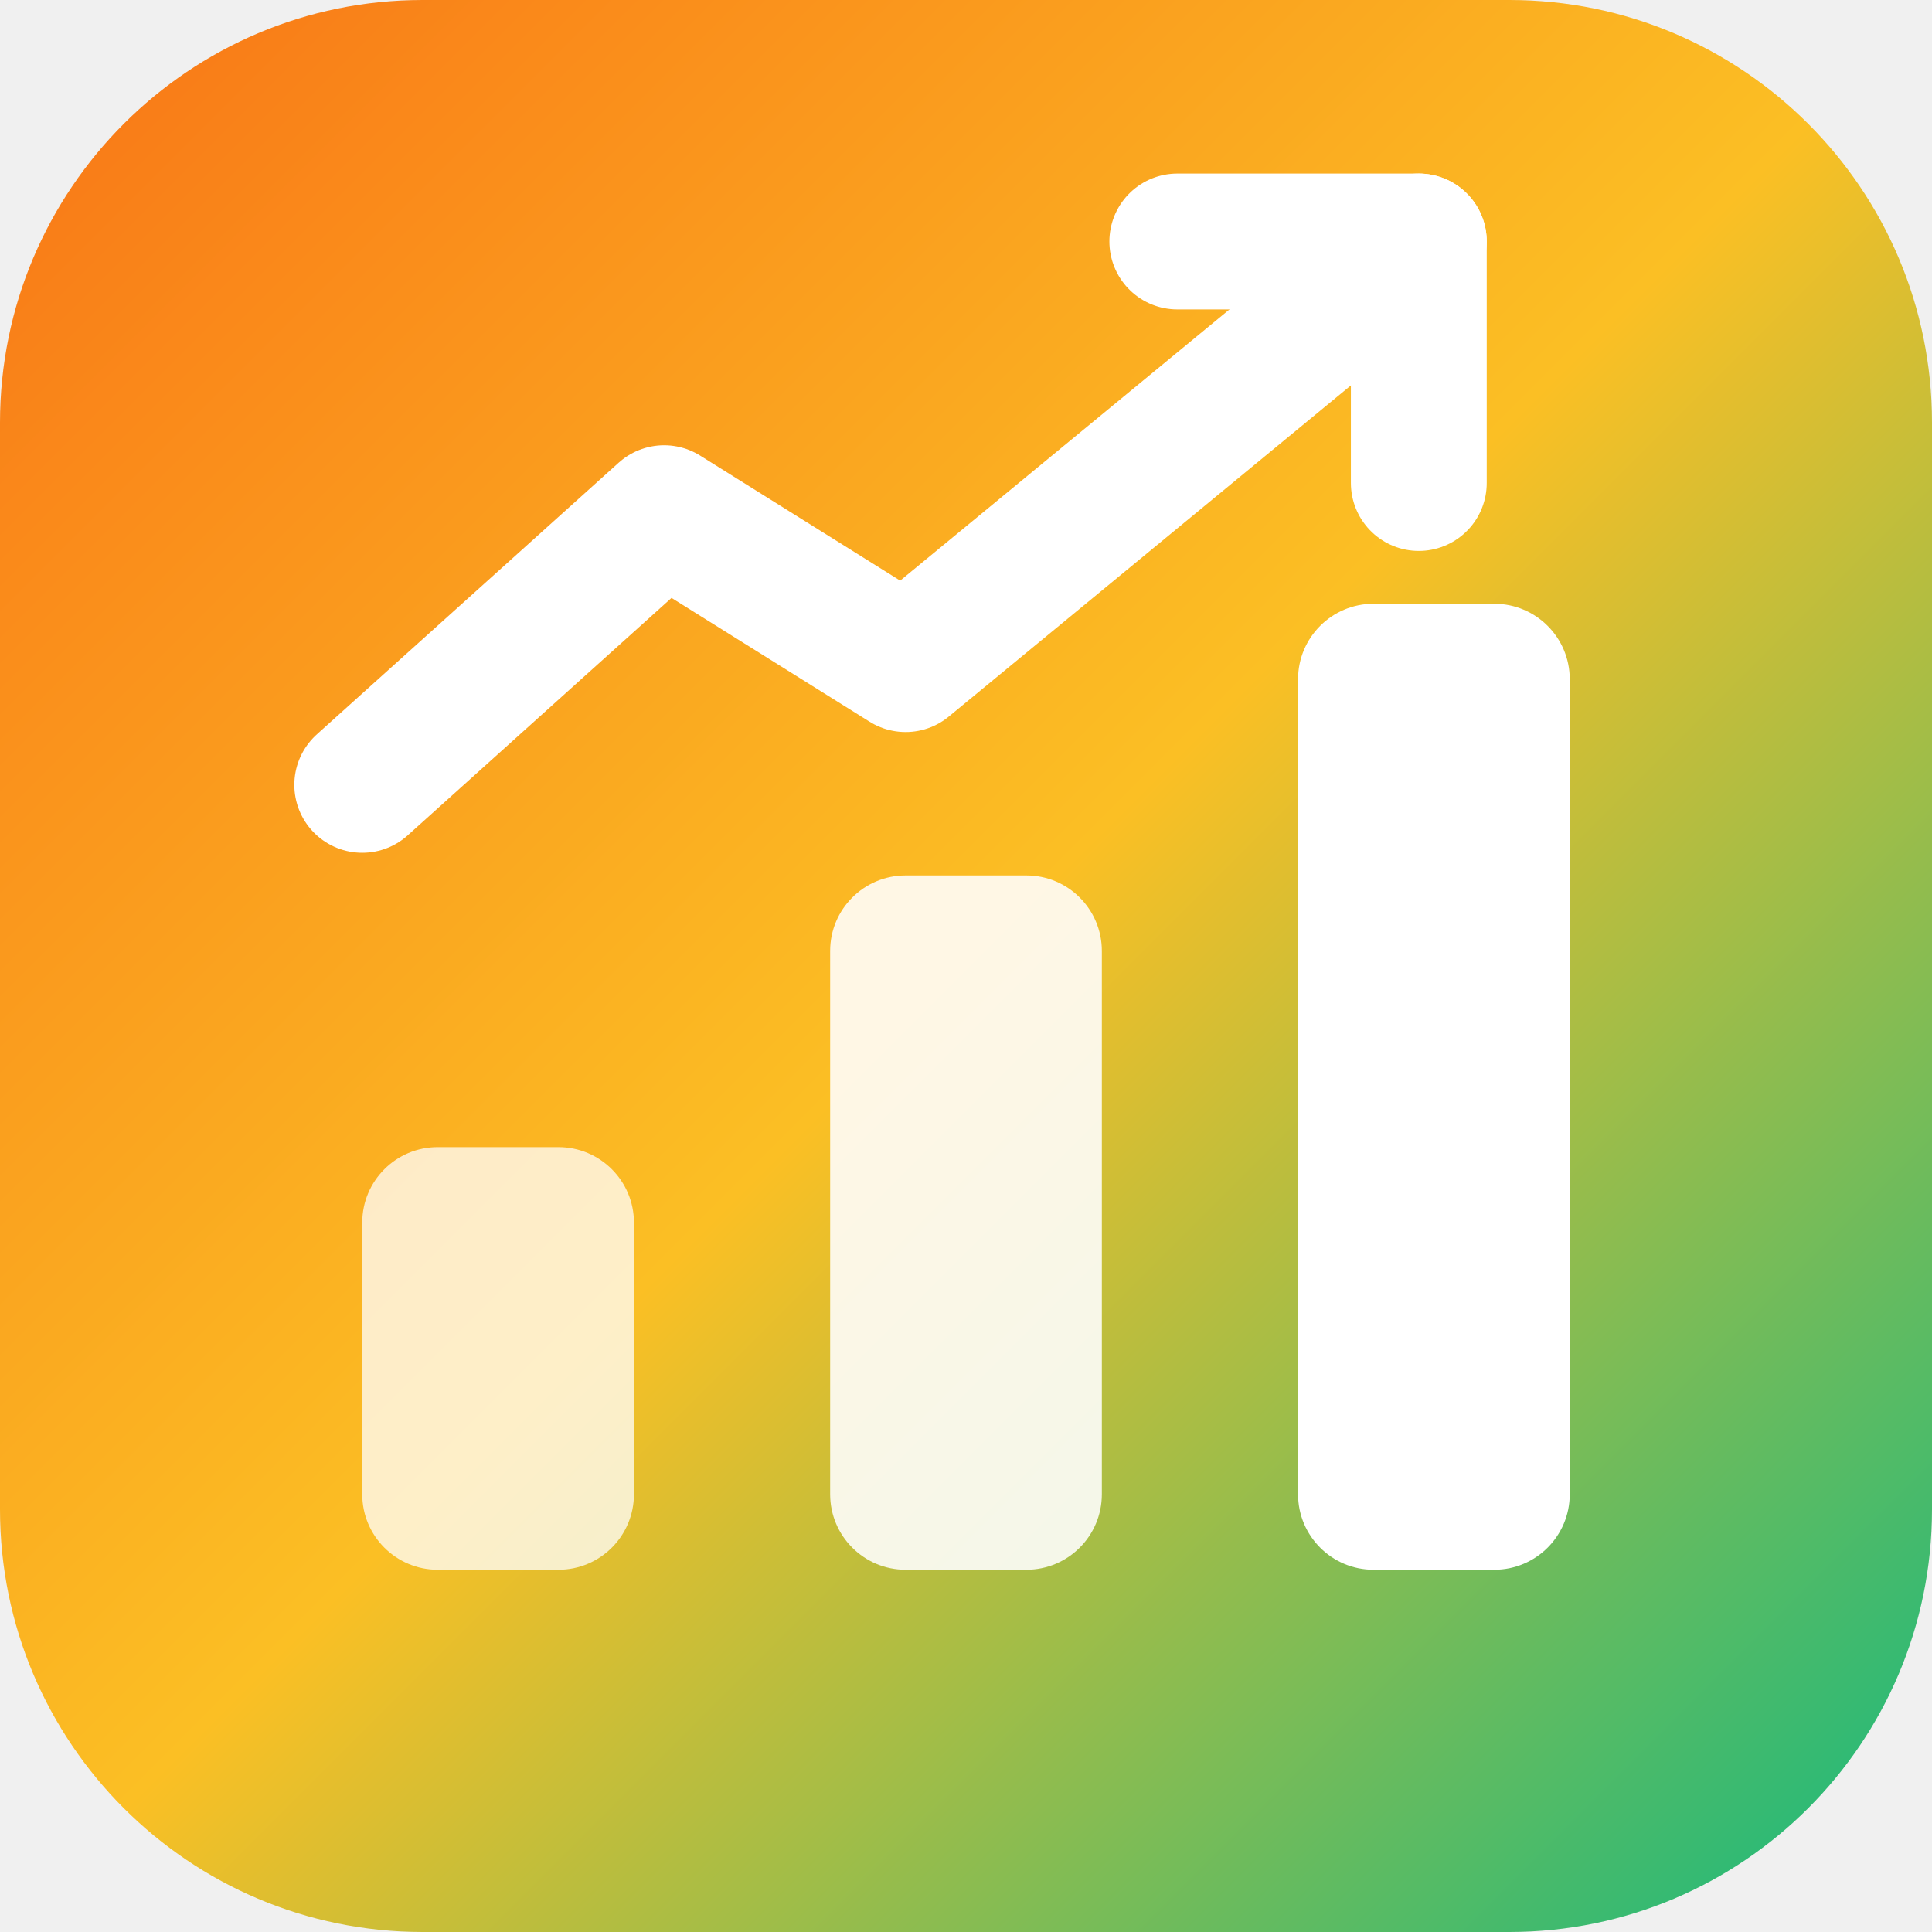
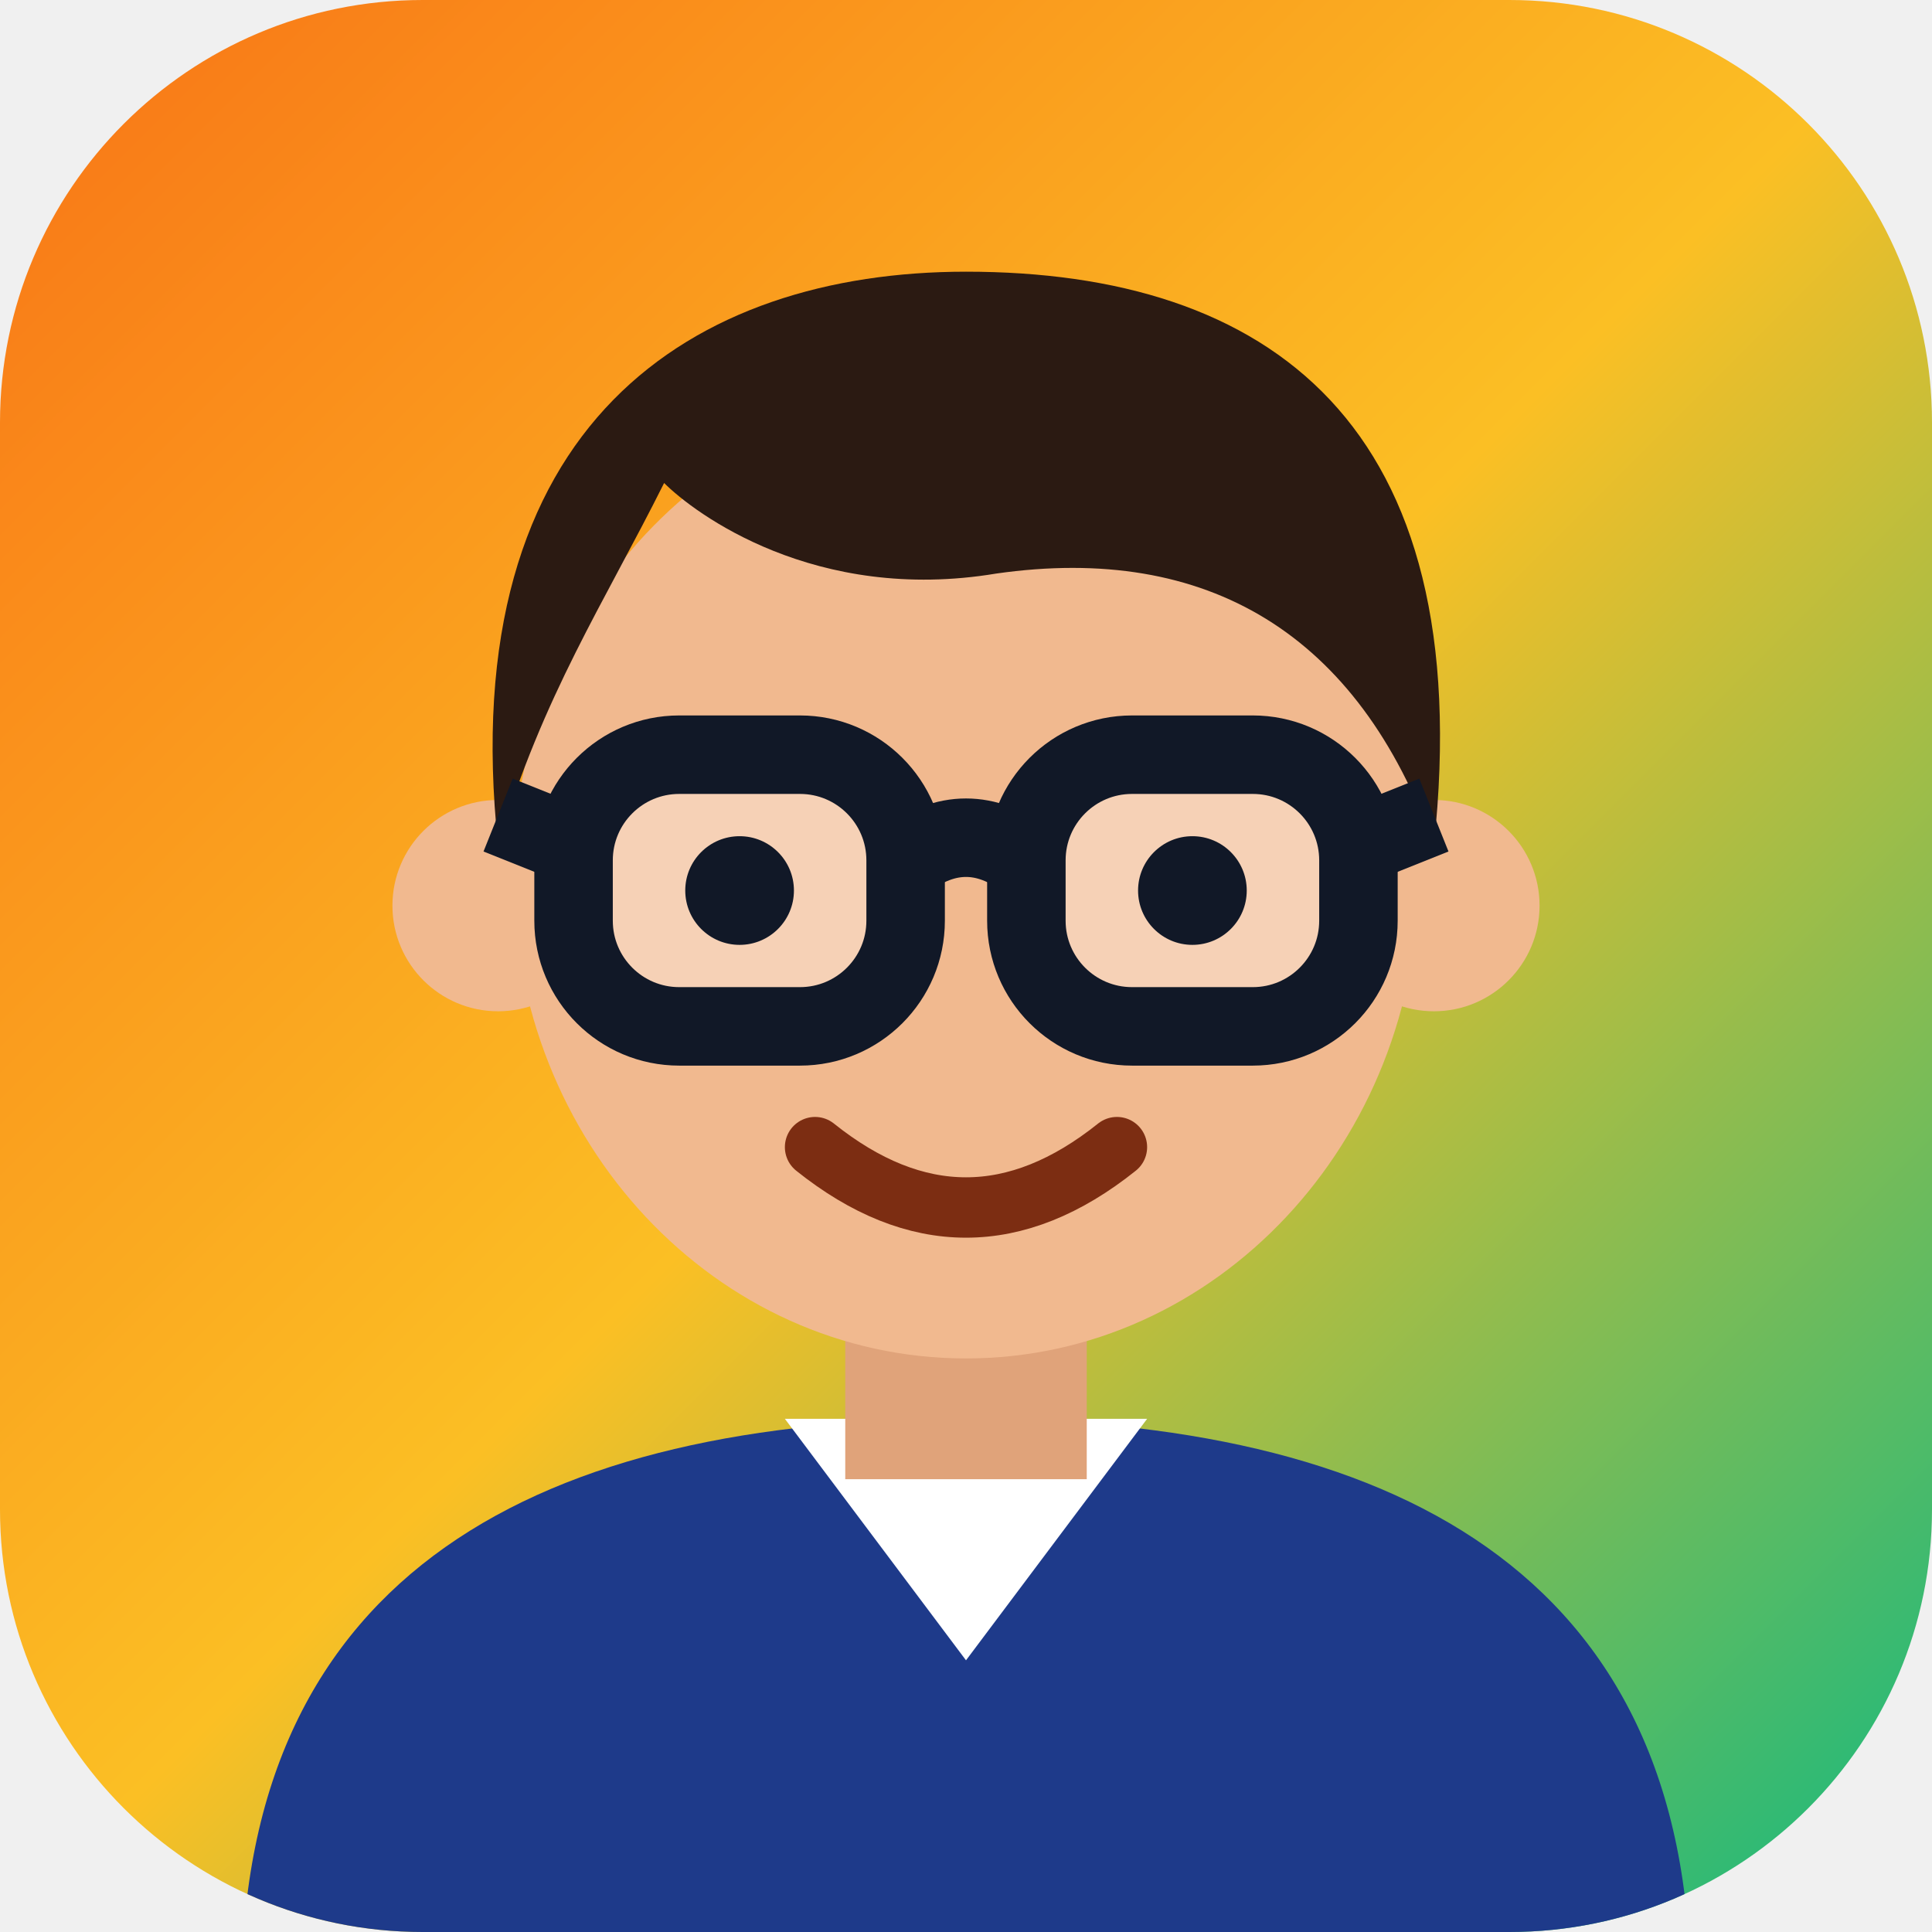
<svg xmlns="http://www.w3.org/2000/svg" viewBox="0 0 64 64">
  <defs>
    <linearGradient id="bg" x1="0" y1="0" x2="1" y2="1">
      <stop offset="0" stop-color="#f97316" />
      <stop offset="0.5" stop-color="#fbbf24" />
      <stop offset="1" stop-color="#10b981" />
    </linearGradient>
+     <clipPath id="tile">
+       <rect width="64" height="64" rx="14" />
+     </clipPath>
  </defs>
  <rect width="64" height="64" rx="14" fill="url(#bg)" />
-   <g fill="#fff">
-     <rect x="12" y="38" width="9" height="14" rx="2.5" opacity="0.75" />
-     <rect x="27.5" y="29" width="9" height="23" rx="2.5" opacity="0.88" />
-     <rect x="43" y="20" width="9" height="32" rx="2.5" />
+   <g clip-path="url(#tile)">
+     <path d="M8 66 C8 52 18 47 32 47 C46 47 56 52 56 66 Z" fill="#1e3a8a" />
+     <path d="M26 47 L32 55 L38 47 Z" fill="#fff" />
+     <rect x="28" y="40" width="8" height="9" fill="#e0a37a" />
+     <circle cx="16.5" cy="30" r="3.5" fill="#f1b98f" />
+     <circle cx="47.5" cy="30" r="3.5" fill="#f1b98f" />
+     <ellipse cx="32" cy="29" rx="15" ry="16" fill="#f1b98f" />
+     <path d="M16.5 28 C15 14 23 9 32 9 C42 9 49 14 47.5 28 C45 21 40 18 33 19 C27 20 23 17 22 16 C20 20 18 23 16.5 28 Z" fill="#2b1a12" />
+     <g fill="none" stroke="#111827" stroke-width="2.6">
+       <rect x="19" y="25" width="11" height="9" rx="3.5" fill="#fff" fill-opacity="0.35" />
+       <rect x="34" y="25" width="11" height="9" rx="3.5" fill="#fff" fill-opacity="0.35" />
+       <path d="M30 28.5 Q32 27 34 28.5" />
+       <path d="M19 28 L16.5 27" />
+       <path d="M45 28 L47.5 27" />
+     </g>
+     <circle cx="24.5" cy="29.5" r="1.8" fill="#111827" />
+     <circle cx="39.5" cy="29.5" r="1.8" fill="#111827" />
+     <path d="M27 38 Q32 42 37 38" fill="none" stroke="#7c2d12" stroke-width="2" stroke-linecap="round" />
  </g>
-   <path d="M12 26 L22 17 L30 22 L47 8" fill="none" stroke="#fff" stroke-width="4.5" stroke-linecap="round" stroke-linejoin="round" />
-   <path d="M39 8 H47 V16" fill="none" stroke="#fff" stroke-width="4.5" stroke-linecap="round" stroke-linejoin="round" />
</svg>
